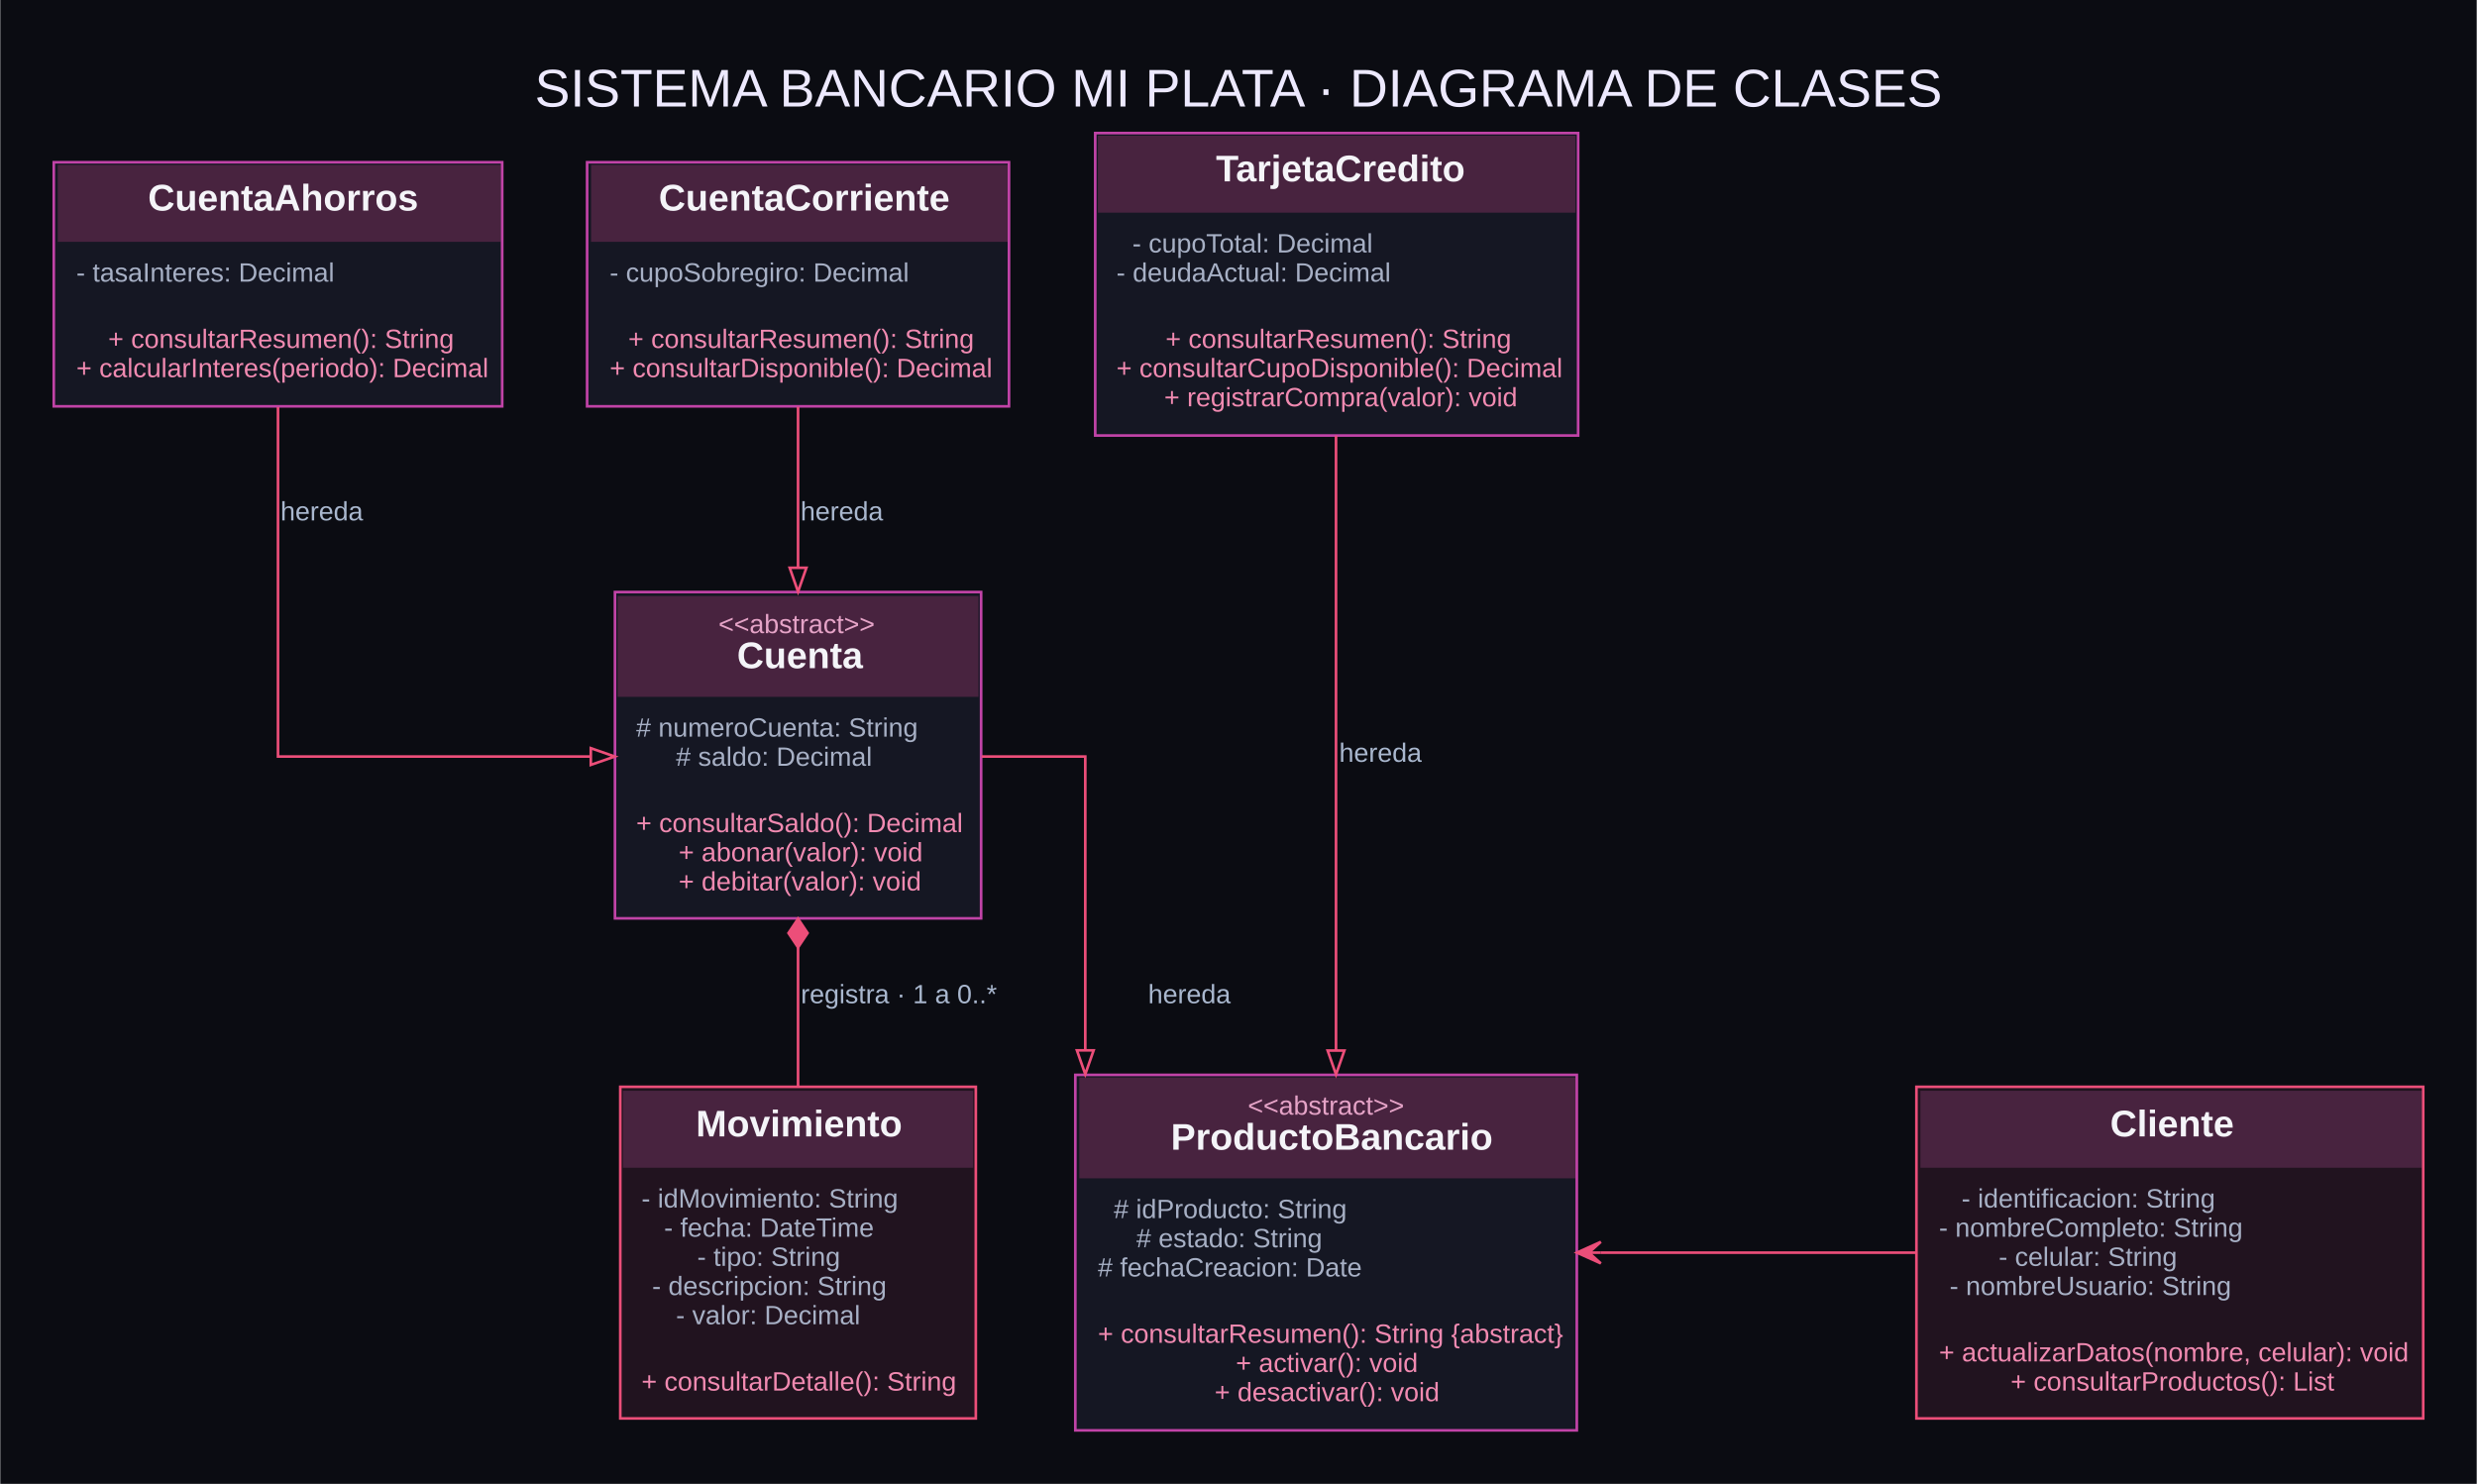
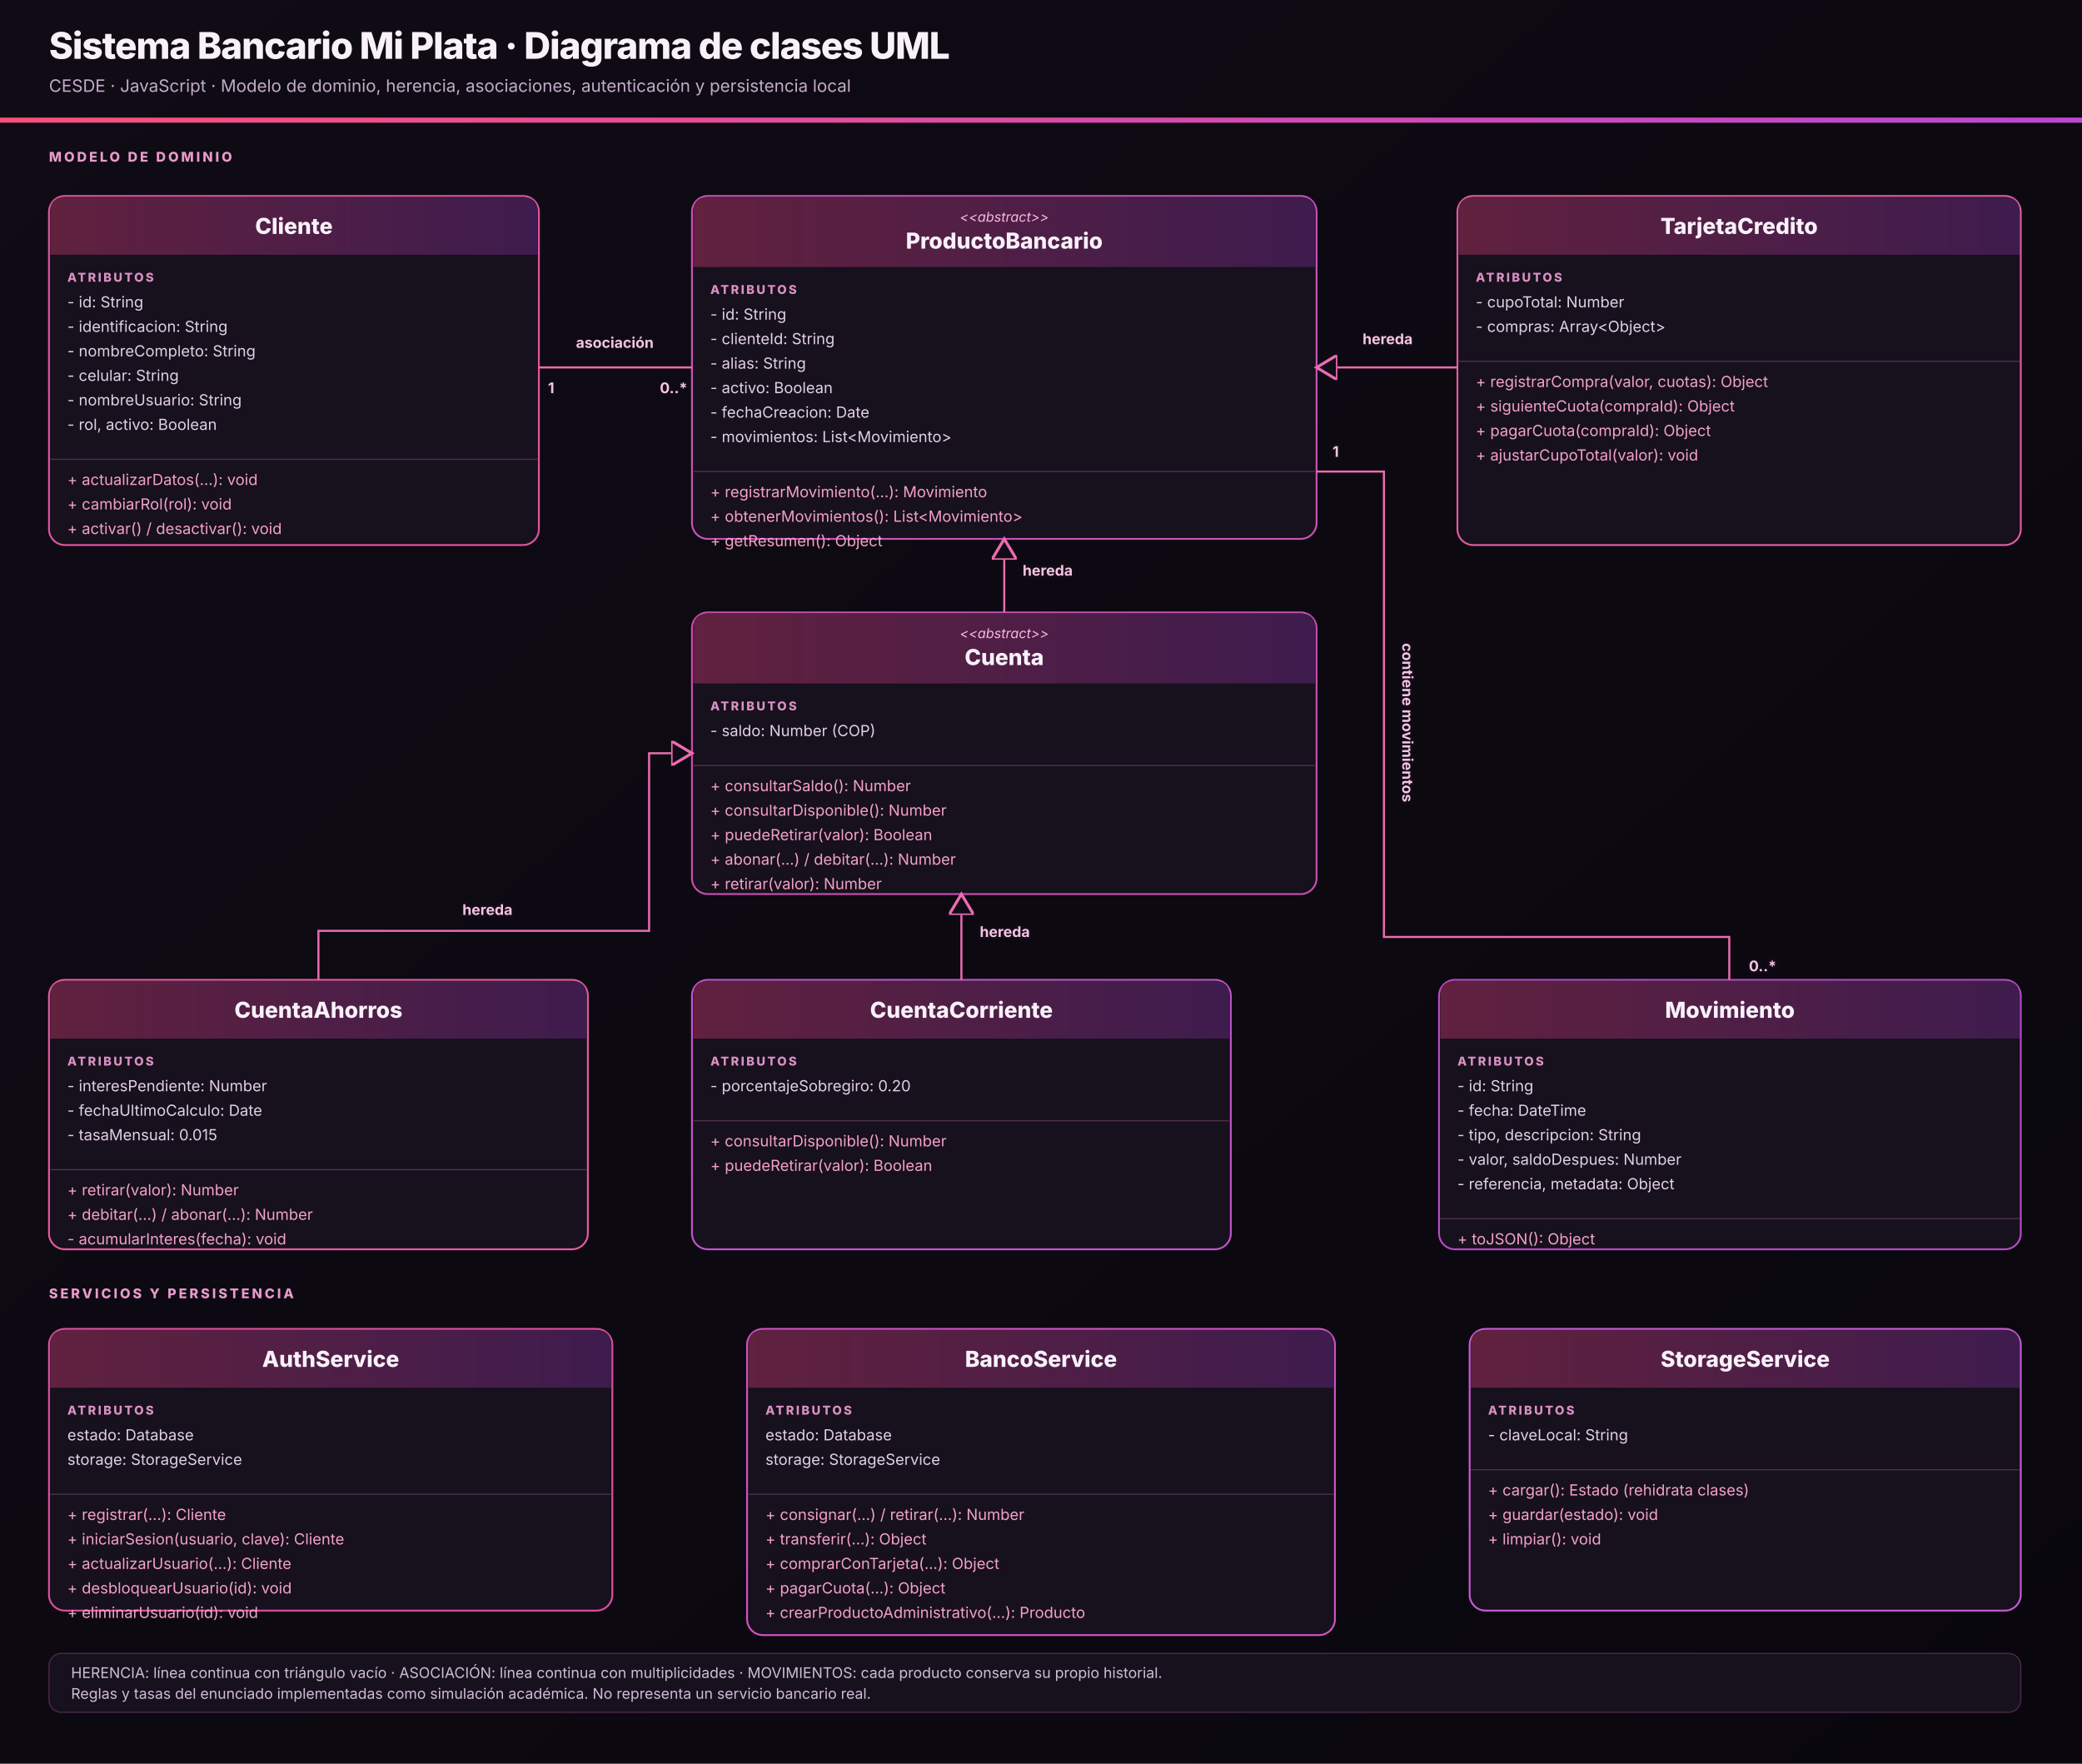
- <svg xmlns="http://www.w3.org/2000/svg" width="933pt" height="559pt" viewBox="0.00 0.00 933.32 559.32">
-   <g id="graph0" class="graph" transform="scale(1 1) rotate(0) translate(20.16 539.16)">
-     <polygon fill="#0b0c12" stroke="transparent" points="-20.16,20.16 -20.16,-539.16 913.16,-539.16 913.16,20.16 -20.16,20.16" />
-     <text text-anchor="middle" x="446.5" y="-499" font-family="Arial" font-size="20.00" fill="#ede9fe">SISTEMA BANCARIO MI PLATA · DIAGRAMA DE CLASES</text>
-     <g id="node1" class="node">
-       <polygon fill="#151723" stroke="transparent" points="385,0 385,-134 574,-134 574,0 385,0" />
-       <polygon fill="#48233f" stroke="transparent" points="386.5,-95 386.5,-133 573.5,-133 573.5,-95 386.5,-95" />
-       <text text-anchor="start" x="450" y="-119" font-family="Arial" font-size="10.00" fill="#e5a3c7">&lt;&lt;abstract&gt;&gt;</text>
-       <text text-anchor="start" x="421" y="-105.8" font-family="Arial" font-weight="bold" font-size="14.00" fill="#f4f4f8">ProductoBancario</text>
-       <text text-anchor="start" x="399.5" y="-80" font-family="Arial" font-size="10.00" fill="#a7b0c5"># idProducto: String</text>
-       <text text-anchor="start" x="408" y="-69" font-family="Arial" font-size="10.00" fill="#a7b0c5"># estado: String</text>
-       <text text-anchor="start" x="393.5" y="-58" font-family="Arial" font-size="10.00" fill="#a7b0c5"># fechaCreacion: Date</text>
-       <text text-anchor="start" x="393.5" y="-33" font-family="Arial" font-size="10.00" fill="#f18ab1">+ consultarResumen(): String {abstract}</text>
-       <text text-anchor="start" x="445.5" y="-22" font-family="Arial" font-size="10.00" fill="#f18ab1">+ activar(): void</text>
-       <text text-anchor="start" x="437.5" y="-11" font-family="Arial" font-size="10.00" fill="#f18ab1">+ desactivar(): void</text>
-       <polygon fill="none" stroke="#c143a7" points="385,0 385,-134 574,-134 574,0 385,0" />
-     </g>
-     <g id="node2" class="node">
-       <polygon fill="#151723" stroke="transparent" points="211.5,-193 211.5,-316 349.5,-316 349.5,-193 211.5,-193" />
-       <polygon fill="#48233f" stroke="transparent" points="212.5,-276.5 212.5,-314.5 348.5,-314.5 348.5,-276.5 212.5,-276.5" />
-       <text text-anchor="start" x="250.5" y="-300.5" font-family="Arial" font-size="10.00" fill="#e5a3c7">&lt;&lt;abstract&gt;&gt;</text>
-       <text text-anchor="start" x="257.5" y="-287.3" font-family="Arial" font-weight="bold" font-size="14.00" fill="#f4f4f8">Cuenta</text>
-       <text text-anchor="start" x="219.5" y="-261.5" font-family="Arial" font-size="10.00" fill="#a7b0c5"># numeroCuenta: String</text>
-       <text text-anchor="start" x="234.5" y="-250.5" font-family="Arial" font-size="10.00" fill="#a7b0c5"># saldo: Decimal</text>
-       <text text-anchor="start" x="219.5" y="-225.5" font-family="Arial" font-size="10.00" fill="#f18ab1">+ consultarSaldo(): Decimal</text>
-       <text text-anchor="start" x="235.5" y="-214.5" font-family="Arial" font-size="10.00" fill="#f18ab1">+ abonar(valor): void</text>
-       <text text-anchor="start" x="235.5" y="-203.5" font-family="Arial" font-size="10.00" fill="#f18ab1">+ debitar(valor): void</text>
-       <polygon fill="none" stroke="#c143a7" points="211.5,-193 211.5,-316 349.5,-316 349.5,-193 211.5,-193" />
-     </g>
-     <g id="edge1" class="edge">
-       <path fill="none" stroke="#ec4e79" d="M349.67,-254C370.88,-254 388.75,-254 388.75,-254 388.75,-254 388.75,-143.25 388.75,-143.25" />
-       <polygon fill="none" stroke="#ec4e79" points="391.9,-143.25 388.75,-134.25 385.6,-143.25 391.9,-143.25" />
-       <text text-anchor="middle" x="428" y="-161" font-family="Arial" font-size="10.00" fill="#a9b7ce"> hereda</text>
-     </g>
-     <g id="node7" class="node">
-       <polygon fill="#21131f" stroke="transparent" points="213.5,-4.5 213.5,-129.5 347.5,-129.5 347.5,-4.5 213.5,-4.5" />
-       <polygon fill="#48233f" stroke="transparent" points="214.5,-99 214.5,-128 346.5,-128 346.5,-99 214.5,-99" />
-       <text text-anchor="start" x="242" y="-110.8" font-family="Arial" font-weight="bold" font-size="14.00" fill="#f4f4f8">Movimiento</text>
-       <text text-anchor="start" x="221.5" y="-84" font-family="Arial" font-size="10.00" fill="#a7b0c5">- idMovimiento: String</text>
-       <text text-anchor="start" x="230" y="-73" font-family="Arial" font-size="10.00" fill="#a7b0c5">- fecha: DateTime</text>
-       <text text-anchor="start" x="242.5" y="-62" font-family="Arial" font-size="10.00" fill="#a7b0c5">- tipo: String</text>
-       <text text-anchor="start" x="225.5" y="-51" font-family="Arial" font-size="10.00" fill="#a7b0c5">- descripcion: String</text>
-       <text text-anchor="start" x="234.5" y="-40" font-family="Arial" font-size="10.00" fill="#a7b0c5">- valor: Decimal</text>
-       <text text-anchor="start" x="221.5" y="-15" font-family="Arial" font-size="10.00" fill="#f18ab1">+ consultarDetalle(): String</text>
-       <polygon fill="none" stroke="#ec4e79" points="213.5,-4.5 213.5,-129.5 347.5,-129.5 347.5,-4.5 213.5,-4.5" />
-     </g>
-     <g id="edge6" class="edge">
-       <path fill="none" stroke="#ec4e79" d="M280.5,-182.05C280.5,-182.05 280.5,-129.65 280.5,-129.65" />
-       <polygon fill="#ec4e79" stroke="#ec4e79" points="280.5,-182.05 284.1,-187.45 280.5,-192.85 276.9,-187.45 280.5,-182.05" />
-       <text text-anchor="middle" x="318.5" y="-161" font-family="Arial" font-size="10.00" fill="#a9b7ce"> registra · 1 a 0..*</text>
-     </g>
-     <g id="node3" class="node">
-       <polygon fill="#151723" stroke="transparent" points="0,-386 0,-478 169,-478 169,-386 0,-386" />
-       <polygon fill="#48233f" stroke="transparent" points="1.5,-448 1.5,-477 168.5,-477 168.5,-448 1.5,-448" />
-       <text text-anchor="start" x="35.5" y="-459.8" font-family="Arial" font-weight="bold" font-size="14.00" fill="#f4f4f8">CuentaAhorros</text>
-       <text text-anchor="start" x="8.5" y="-433" font-family="Arial" font-size="10.00" fill="#a7b0c5">- tasaInteres: Decimal</text>
-       <text text-anchor="start" x="20.5" y="-408" font-family="Arial" font-size="10.00" fill="#f18ab1">+ consultarResumen(): String</text>
-       <text text-anchor="start" x="8.5" y="-397" font-family="Arial" font-size="10.00" fill="#f18ab1">+ calcularInteres(periodo): Decimal</text>
-       <polygon fill="none" stroke="#c143a7" points="0,-386 0,-478 169,-478 169,-386 0,-386" />
-     </g>
-     <g id="edge2" class="edge">
-       <path fill="none" stroke="#ec4e79" d="M84.5,-385.7C84.5,-332.96 84.5,-254 84.5,-254 84.5,-254 202.4,-254 202.4,-254" />
-       <polygon fill="none" stroke="#ec4e79" points="202.4,-257.15 211.4,-254 202.4,-250.85 202.4,-257.15" />
-       <text text-anchor="middle" x="101" y="-343" font-family="Arial" font-size="10.00" fill="#a9b7ce"> hereda</text>
-     </g>
-     <g id="node4" class="node">
-       <polygon fill="#151723" stroke="transparent" points="201,-386 201,-478 360,-478 360,-386 201,-386" />
-       <polygon fill="#48233f" stroke="transparent" points="202.5,-448 202.5,-477 359.5,-477 359.5,-448 202.5,-448" />
-       <text text-anchor="start" x="228" y="-459.8" font-family="Arial" font-weight="bold" font-size="14.00" fill="#f4f4f8">CuentaCorriente</text>
-       <text text-anchor="start" x="209.5" y="-433" font-family="Arial" font-size="10.00" fill="#a7b0c5">- cupoSobregiro: Decimal</text>
-       <text text-anchor="start" x="216.5" y="-408" font-family="Arial" font-size="10.00" fill="#f18ab1">+ consultarResumen(): String</text>
-       <text text-anchor="start" x="209.5" y="-397" font-family="Arial" font-size="10.00" fill="#f18ab1">+ consultarDisponible(): Decimal</text>
-       <polygon fill="none" stroke="#c143a7" points="201,-386 201,-478 360,-478 360,-386 201,-386" />
-     </g>
-     <g id="edge3" class="edge">
-       <path fill="none" stroke="#ec4e79" d="M280.5,-385.83C280.5,-385.83 280.5,-325.15 280.5,-325.15" />
-       <polygon fill="none" stroke="#ec4e79" points="283.65,-325.15 280.5,-316.15 277.35,-325.15 283.65,-325.15" />
-       <text text-anchor="middle" x="297" y="-343" font-family="Arial" font-size="10.00" fill="#a9b7ce"> hereda</text>
-     </g>
-     <g id="node5" class="node">
-       <polygon fill="#151723" stroke="transparent" points="392.5,-375 392.5,-489 574.5,-489 574.5,-375 392.5,-375" />
-       <polygon fill="#48233f" stroke="transparent" points="393.5,-459 393.5,-488 573.5,-488 573.5,-459 393.5,-459" />
-       <text text-anchor="start" x="438" y="-470.8" font-family="Arial" font-weight="bold" font-size="14.00" fill="#f4f4f8">TarjetaCredito</text>
-       <text text-anchor="start" x="406.5" y="-444" font-family="Arial" font-size="10.00" fill="#a7b0c5">- cupoTotal: Decimal</text>
-       <text text-anchor="start" x="400.5" y="-433" font-family="Arial" font-size="10.00" fill="#a7b0c5">- deudaActual: Decimal</text>
-       <text text-anchor="start" x="419" y="-408" font-family="Arial" font-size="10.00" fill="#f18ab1">+ consultarResumen(): String</text>
-       <text text-anchor="start" x="400.5" y="-397" font-family="Arial" font-size="10.00" fill="#f18ab1">+ consultarCupoDisponible(): Decimal</text>
-       <text text-anchor="start" x="418.5" y="-386" font-family="Arial" font-size="10.00" fill="#f18ab1">+ registrarCompra(valor): void</text>
-       <polygon fill="none" stroke="#c143a7" points="392.5,-375 392.5,-489 574.5,-489 574.5,-375 392.5,-375" />
-     </g>
-     <g id="edge4" class="edge">
-       <path fill="none" stroke="#ec4e79" d="M483.25,-374.97C483.25,-374.97 483.25,-143.16 483.25,-143.16" />
-       <polygon fill="none" stroke="#ec4e79" points="486.4,-143.16 483.25,-134.16 480.1,-143.16 486.4,-143.16" />
-       <text text-anchor="middle" x="500" y="-252" font-family="Arial" font-size="10.00" fill="#a9b7ce"> hereda</text>
-     </g>
-     <g id="node6" class="node">
-       <polygon fill="#21131f" stroke="transparent" points="702,-4.5 702,-129.5 893,-129.5 893,-4.5 702,-4.5" />
-       <polygon fill="#48233f" stroke="transparent" points="703.5,-99 703.5,-128 892.5,-128 892.5,-99 703.5,-99" />
-       <text text-anchor="start" x="775" y="-110.8" font-family="Arial" font-weight="bold" font-size="14.00" fill="#f4f4f8">Cliente</text>
-       <text text-anchor="start" x="719" y="-84" font-family="Arial" font-size="10.00" fill="#a7b0c5">- identificacion: String</text>
-       <text text-anchor="start" x="710.5" y="-73" font-family="Arial" font-size="10.00" fill="#a7b0c5">- nombreCompleto: String</text>
-       <text text-anchor="start" x="733" y="-62" font-family="Arial" font-size="10.00" fill="#a7b0c5">- celular: String</text>
-       <text text-anchor="start" x="714.5" y="-51" font-family="Arial" font-size="10.00" fill="#a7b0c5">- nombreUsuario: String</text>
-       <text text-anchor="start" x="710.5" y="-26" font-family="Arial" font-size="10.00" fill="#f18ab1">+ actualizarDatos(nombre, celular): void</text>
-       <text text-anchor="start" x="737.5" y="-15" font-family="Arial" font-size="10.00" fill="#f18ab1">+ consultarProductos(): List</text>
-       <polygon fill="none" stroke="#ec4e79" points="702,-4.5 702,-129.5 893,-129.5 893,-4.5 702,-4.5" />
-     </g>
-     <g id="edge5" class="edge">
-       <path fill="none" stroke="#ec4e79" d="M701.66,-67C701.66,-67 583.05,-67 583.05,-67" />
-       <polygon fill="#ec4e79" stroke="#ec4e79" points="574.05,-67 583.05,-62.95 578.55,-67 583.05,-67 583.05,-67 583.05,-67 578.55,-67 583.05,-71.05 574.05,-67 574.05,-67" />
-     </g>
+ <svg xmlns="http://www.w3.org/2000/svg" width="1700" height="1440" viewBox="0 0 1700 1440" role="img" aria-labelledby="title desc">
+   <defs>
+     <linearGradient id="bg" x1="0" y1="0" x2="1" y2="1">
+       <stop offset="0" stop-color="#100b15" />
+       <stop offset="1" stop-color="#09070d" />
+     </linearGradient>
+     <linearGradient id="header" x1="0" y1="0" x2="1" y2="0">
+       <stop offset="0" stop-color="#61213f" />
+       <stop offset="1" stop-color="#3e1c4d" />
+     </linearGradient>
+     <linearGradient id="accent" x1="0" y1="0" x2="1" y2="0">
+       <stop offset="0" stop-color="#fb5077" />
+       <stop offset="1" stop-color="#be45d8" />
+     </linearGradient>
+     <marker id="umlInheritanceArrow" markerWidth="12" markerHeight="12" refX="10" refY="6" orient="auto">
+       <path d="M0,0 L10,6 L0,12 Z" fill="#100b15" stroke="#ec6bb0" stroke-width="1.4" />
+     </marker>
+     <marker id="umlDirectionArrow" markerWidth="9" markerHeight="9" refX="8" refY="4.5" orient="auto">
+       <path d="M0,0 L8,4.5 L0,9 Z" fill="#ec6bb0" />
+     </marker>
+     <style>
+  text{font-family:Inter,'Segoe UI',Arial,sans-serif;fill:#f8f1fa}
+  .title{font-size:30px;font-weight:800;letter-spacing:-.7px}
+  .subtitle{font-size:14px;fill:#c2acc8}
+  .section{font-size:11px;font-weight:800;letter-spacing:2px;fill:#e99acb}
+  .class-title{font-size:18px;font-weight:800}
+  .stereo{font-size:11px;fill:#f7b9dc;font-style:italic}
+  .field-title{font-size:10px;font-weight:800;letter-spacing:1.6px;fill:#d990c3}
+  .item{font-size:12.5px;fill:#e1d1e5}
+  .method{font-size:12.5px;fill:#f3a1c8}
+  .relation{font-size:12px;font-weight:700;fill:#f6c4e2;paint-order:stroke;stroke:#100b15;stroke-width:4px;stroke-linejoin:round}
+  .legend{font-size:12px;fill:#d0bdd7}
+  .card{fill:#17101d;stroke:#c94c9b;stroke-width:1.4}
+  .connector{fill:none;stroke:#ec6bb0;stroke-width:1.7}
+  .dependency{fill:none;stroke:#976b9b;stroke-width:1.4;stroke-dasharray:6 6}
+  </style>
+   </defs>
+   <rect width="100%" height="100%" fill="url(#bg)" />
+   <path d="M0 100 H1700" stroke="#4b2849" stroke-width="1" />
+   <rect x="0" y="96" width="1700" height="4" fill="url(#accent)" />
+   <text x="40" y="48" class="title">Sistema Bancario Mi Plata · Diagrama de clases UML</text>
+   <text x="40" y="75" class="subtitle">CESDE · JavaScript · Modelo de dominio, herencia, asociaciones, autenticación y persistencia local</text>
+   <text x="40" y="132" class="section">MODELO DE DOMINIO</text>
+   <g class="class-card">
+     <rect x="40" y="160" width="400" height="285" rx="13" fill="#17101d" stroke="#dd559e" stroke-width="1.5" />
+     <path d="M41 173 Q41 161 53 161 H427 Q439 161 439 173 V208 H41 Z" fill="url(#header)" />
+     <text x="240.0" y="191" text-anchor="middle" class="class-title">Cliente</text>
+     <text x="55" y="230" class="field-title">ATRIBUTOS</text>
+     <text x="55" y="251" class="item">- id: String</text>
+     <text x="55" y="271" class="item">- identificacion: String</text>
+     <text x="55" y="291" class="item">- nombreCompleto: String</text>
+     <text x="55" y="311" class="item">- celular: String</text>
+     <text x="55" y="331" class="item">- nombreUsuario: String</text>
+     <text x="55" y="351" class="item">- rol, activo: Boolean</text>
+     <line x1="41" y1="375" x2="439" y2="375" stroke="#493149" />
+     <text x="55" y="396" class="method">+ actualizarDatos(...): void</text>
+     <text x="55" y="416" class="method">+ cambiarRol(rol): void</text>
+     <text x="55" y="436" class="method">+ activar() / desactivar(): void</text>
  </g>
+   <g class="class-card">
+     <rect x="565" y="160" width="510" height="280" rx="13" fill="#17101d" stroke="#c951b7" stroke-width="1.5" />
+     <path d="M566 173 Q566 161 578 161 H1062 Q1074 161 1074 173 V218 H566 Z" fill="url(#header)" />
+     <text x="820.0" y="181" text-anchor="middle" class="stereo">&lt;&lt;abstract&gt;&gt;</text>
+     <text x="820.0" y="203" text-anchor="middle" class="class-title">ProductoBancario</text>
+     <text x="580" y="240" class="field-title">ATRIBUTOS</text>
+     <text x="580" y="261" class="item">- id: String</text>
+     <text x="580" y="281" class="item">- clienteId: String</text>
+     <text x="580" y="301" class="item">- alias: String</text>
+     <text x="580" y="321" class="item">- activo: Boolean</text>
+     <text x="580" y="341" class="item">- fechaCreacion: Date</text>
+     <text x="580" y="361" class="item">- movimientos: List&lt;Movimiento&gt;</text>
+     <line x1="566" y1="385" x2="1074" y2="385" stroke="#493149" />
+     <text x="580" y="406" class="method">+ registrarMovimiento(...): Movimiento</text>
+     <text x="580" y="426" class="method">+ obtenerMovimientos(): List&lt;Movimiento&gt;</text>
+     <text x="580" y="446" class="method">+ getResumen(): Object</text>
+   </g>
+   <g class="class-card">
+     <rect x="1190" y="160" width="460" height="285" rx="13" fill="#17101d" stroke="#e05b9f" stroke-width="1.5" />
+     <path d="M1191 173 Q1191 161 1203 161 H1637 Q1649 161 1649 173 V208 H1191 Z" fill="url(#header)" />
+     <text x="1420.0" y="191" text-anchor="middle" class="class-title">TarjetaCredito</text>
+     <text x="1205" y="230" class="field-title">ATRIBUTOS</text>
+     <text x="1205" y="251" class="item">- cupoTotal: Number</text>
+     <text x="1205" y="271" class="item">- compras: Array&lt;Object&gt;</text>
+     <line x1="1191" y1="295" x2="1649" y2="295" stroke="#493149" />
+     <text x="1205" y="316" class="method">+ registrarCompra(valor, cuotas): Object</text>
+     <text x="1205" y="336" class="method">+ siguienteCuota(compraId): Object</text>
+     <text x="1205" y="356" class="method">+ pagarCuota(compraId): Object</text>
+     <text x="1205" y="376" class="method">+ ajustarCupoTotal(valor): void</text>
+   </g>
+   <g class="class-card">
+     <rect x="565" y="500" width="510" height="230" rx="13" fill="#17101d" stroke="#c64eae" stroke-width="1.5" />
+     <path d="M566 513 Q566 501 578 501 H1062 Q1074 501 1074 513 V558 H566 Z" fill="url(#header)" />
+     <text x="820.0" y="521" text-anchor="middle" class="stereo">&lt;&lt;abstract&gt;&gt;</text>
+     <text x="820.0" y="543" text-anchor="middle" class="class-title">Cuenta</text>
+     <text x="580" y="580" class="field-title">ATRIBUTOS</text>
+     <text x="580" y="601" class="item">- saldo: Number (COP)</text>
+     <line x1="566" y1="625" x2="1074" y2="625" stroke="#493149" />
+     <text x="580" y="646" class="method">+ consultarSaldo(): Number</text>
+     <text x="580" y="666" class="method">+ consultarDisponible(): Number</text>
+     <text x="580" y="686" class="method">+ puedeRetirar(valor): Boolean</text>
+     <text x="580" y="706" class="method">+ abonar(...) / debitar(...): Number</text>
+     <text x="580" y="726" class="method">+ retirar(valor): Number</text>
+   </g>
+   <g class="class-card">
+     <rect x="40" y="800" width="440" height="220" rx="13" fill="#17101d" stroke="#e45b9f" stroke-width="1.5" />
+     <path d="M41 813 Q41 801 53 801 H467 Q479 801 479 813 V848 H41 Z" fill="url(#header)" />
+     <text x="260.0" y="831" text-anchor="middle" class="class-title">CuentaAhorros</text>
+     <text x="55" y="870" class="field-title">ATRIBUTOS</text>
+     <text x="55" y="891" class="item">- interesPendiente: Number</text>
+     <text x="55" y="911" class="item">- fechaUltimoCalculo: Date</text>
+     <text x="55" y="931" class="item">- tasaMensual: 0.015</text>
+     <line x1="41" y1="955" x2="479" y2="955" stroke="#493149" />
+     <text x="55" y="976" class="method">+ retirar(valor): Number</text>
+     <text x="55" y="996" class="method">+ debitar(...) / abonar(...): Number</text>
+     <text x="55" y="1016" class="method">- acumularInteres(fecha): void</text>
+   </g>
+   <g class="class-card">
+     <rect x="565" y="800" width="440" height="220" rx="13" fill="#17101d" stroke="#bf55c9" stroke-width="1.5" />
+     <path d="M566 813 Q566 801 578 801 H992 Q1004 801 1004 813 V848 H566 Z" fill="url(#header)" />
+     <text x="785.0" y="831" text-anchor="middle" class="class-title">CuentaCorriente</text>
+     <text x="580" y="870" class="field-title">ATRIBUTOS</text>
+     <text x="580" y="891" class="item">- porcentajeSobregiro: 0.20</text>
+     <line x1="566" y1="915" x2="1004" y2="915" stroke="#493149" />
+     <text x="580" y="936" class="method">+ consultarDisponible(): Number</text>
+     <text x="580" y="956" class="method">+ puedeRetirar(valor): Boolean</text>
+   </g>
+   <g class="class-card">
+     <rect x="1175" y="800" width="475" height="220" rx="13" fill="#17101d" stroke="#b849c4" stroke-width="1.5" />
+     <path d="M1176 813 Q1176 801 1188 801 H1637 Q1649 801 1649 813 V848 H1176 Z" fill="url(#header)" />
+     <text x="1412.5" y="831" text-anchor="middle" class="class-title">Movimiento</text>
+     <text x="1190" y="870" class="field-title">ATRIBUTOS</text>
+     <text x="1190" y="891" class="item">- id: String</text>
+     <text x="1190" y="911" class="item">- fecha: DateTime</text>
+     <text x="1190" y="931" class="item">- tipo, descripcion: String</text>
+     <text x="1190" y="951" class="item">- valor, saldoDespues: Number</text>
+     <text x="1190" y="971" class="item">- referencia, metadata: Object</text>
+     <line x1="1176" y1="995" x2="1649" y2="995" stroke="#493149" />
+     <text x="1190" y="1016" class="method">+ toJSON(): Object</text>
+   </g>
+   <path d="M440 300 H565" class="connector" />
+   <text x="502" y="284" class="relation" text-anchor="middle">asociación</text>
+   <text x="450" y="321" class="relation" text-anchor="middle">1</text>
+   <text x="550" y="321" class="relation" text-anchor="middle">0..*</text>
+   <path d="M1190 300 H1075" class="connector" marker-end="url(#umlInheritanceArrow)" />
+   <text x="1133" y="281" class="relation" text-anchor="middle">hereda</text>
+   <path d="M820 500 V440" class="connector" marker-end="url(#umlInheritanceArrow)" />
+   <text x="835" y="470" class="relation">hereda</text>
+   <path d="M260 800 V760 H530 V615 H565" class="connector" marker-end="url(#umlInheritanceArrow)" />
+   <text x="398" y="747" class="relation" text-anchor="middle">hereda</text>
+   <path d="M785 800 V730" class="connector" marker-end="url(#umlInheritanceArrow)" />
+   <text x="800" y="765" class="relation">hereda</text>
+   <path d="M1075 385 H1130 V765 H1412 V800" class="connector" />
+   <text x="1145" y="590" class="relation" transform="rotate(90 1145 590)" text-anchor="middle">contiene movimientos</text>
+   <text x="1088" y="373" class="relation">1</text>
+   <text x="1428" y="793" class="relation">0..*</text>
+   <text x="40" y="1060" class="section">SERVICIOS Y PERSISTENCIA</text>
+   <g class="class-card">
+     <rect x="40" y="1085" width="460" height="230" rx="13" fill="#17101d" stroke="#df4e9d" stroke-width="1.5" />
+     <path d="M41 1098 Q41 1086 53 1086 H487 Q499 1086 499 1098 V1133 H41 Z" fill="url(#header)" />
+     <text x="270.0" y="1116" text-anchor="middle" class="class-title">AuthService</text>
+     <text x="55" y="1155" class="field-title">ATRIBUTOS</text>
+     <text x="55" y="1176" class="item">estado: Database</text>
+     <text x="55" y="1196" class="item">storage: StorageService</text>
+     <line x1="41" y1="1220" x2="499" y2="1220" stroke="#493149" />
+     <text x="55" y="1241" class="method">+ registrar(...): Cliente</text>
+     <text x="55" y="1261" class="method">+ iniciarSesion(usuario, clave): Cliente</text>
+     <text x="55" y="1281" class="method">+ actualizarUsuario(...): Cliente</text>
+     <text x="55" y="1301" class="method">+ desbloquearUsuario(id): void</text>
+     <text x="55" y="1321" class="method">+ eliminarUsuario(id): void</text>
+   </g>
+   <g class="class-card">
+     <rect x="610" y="1085" width="480" height="250" rx="13" fill="#17101d" stroke="#d152c3" stroke-width="1.5" />
+     <path d="M611 1098 Q611 1086 623 1086 H1077 Q1089 1086 1089 1098 V1133 H611 Z" fill="url(#header)" />
+     <text x="850.0" y="1116" text-anchor="middle" class="class-title">BancoService</text>
+     <text x="625" y="1155" class="field-title">ATRIBUTOS</text>
+     <text x="625" y="1176" class="item">estado: Database</text>
+     <text x="625" y="1196" class="item">storage: StorageService</text>
+     <line x1="611" y1="1220" x2="1089" y2="1220" stroke="#493149" />
+     <text x="625" y="1241" class="method">+ consignar(...) / retirar(...): Number</text>
+     <text x="625" y="1261" class="method">+ transferir(...): Object</text>
+     <text x="625" y="1281" class="method">+ comprarConTarjeta(...): Object</text>
+     <text x="625" y="1301" class="method">+ pagarCuota(...): Object</text>
+     <text x="625" y="1321" class="method">+ crearProductoAdministrativo(...): Producto</text>
+   </g>
+   <g class="class-card">
+     <rect x="1200" y="1085" width="450" height="230" rx="13" fill="#17101d" stroke="#c65ad4" stroke-width="1.5" />
+     <path d="M1201 1098 Q1201 1086 1213 1086 H1637 Q1649 1086 1649 1098 V1133 H1201 Z" fill="url(#header)" />
+     <text x="1425.0" y="1116" text-anchor="middle" class="class-title">StorageService</text>
+     <text x="1215" y="1155" class="field-title">ATRIBUTOS</text>
+     <text x="1215" y="1176" class="item">- claveLocal: String</text>
+     <line x1="1201" y1="1200" x2="1649" y2="1200" stroke="#493149" />
+     <text x="1215" y="1221" class="method">+ cargar(): Estado (rehidrata clases)</text>
+     <text x="1215" y="1241" class="method">+ guardar(estado): void</text>
+     <text x="1215" y="1261" class="method">+ limpiar(): void</text>
+   </g>
+   <rect x="40" y="1350" width="1610" height="48" rx="10" fill="#17101d" stroke="#4b2849" />
+   <text x="58" y="1370" class="legend">HERENCIA: línea continua con triángulo vacío · ASOCIACIÓN: línea continua con multiplicidades · MOVIMIENTOS: cada producto conserva su propio historial.</text>
+   <text x="58" y="1387" class="legend">Reglas y tasas del enunciado implementadas como simulación académica. No representa un servicio bancario real.</text>
</svg>
